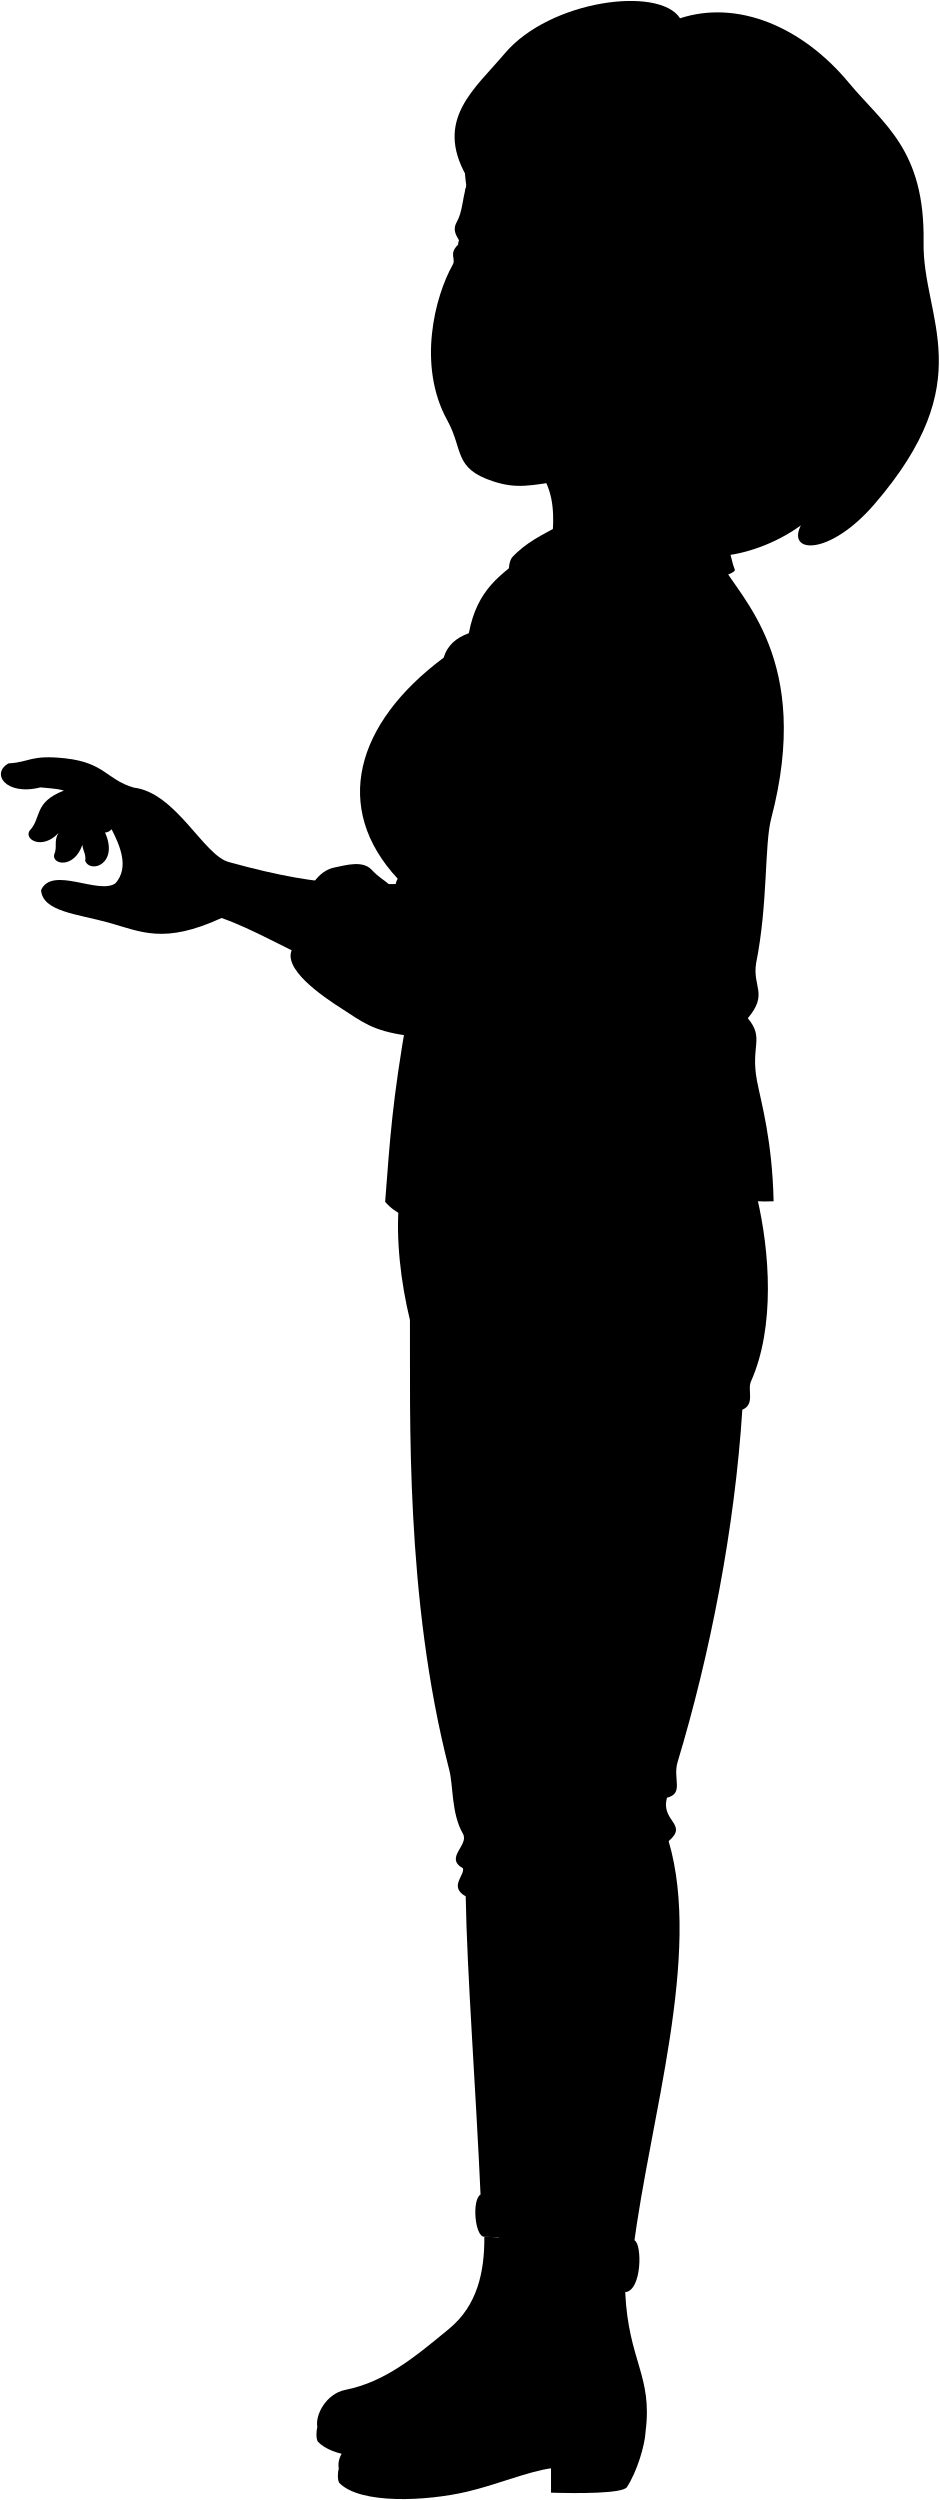
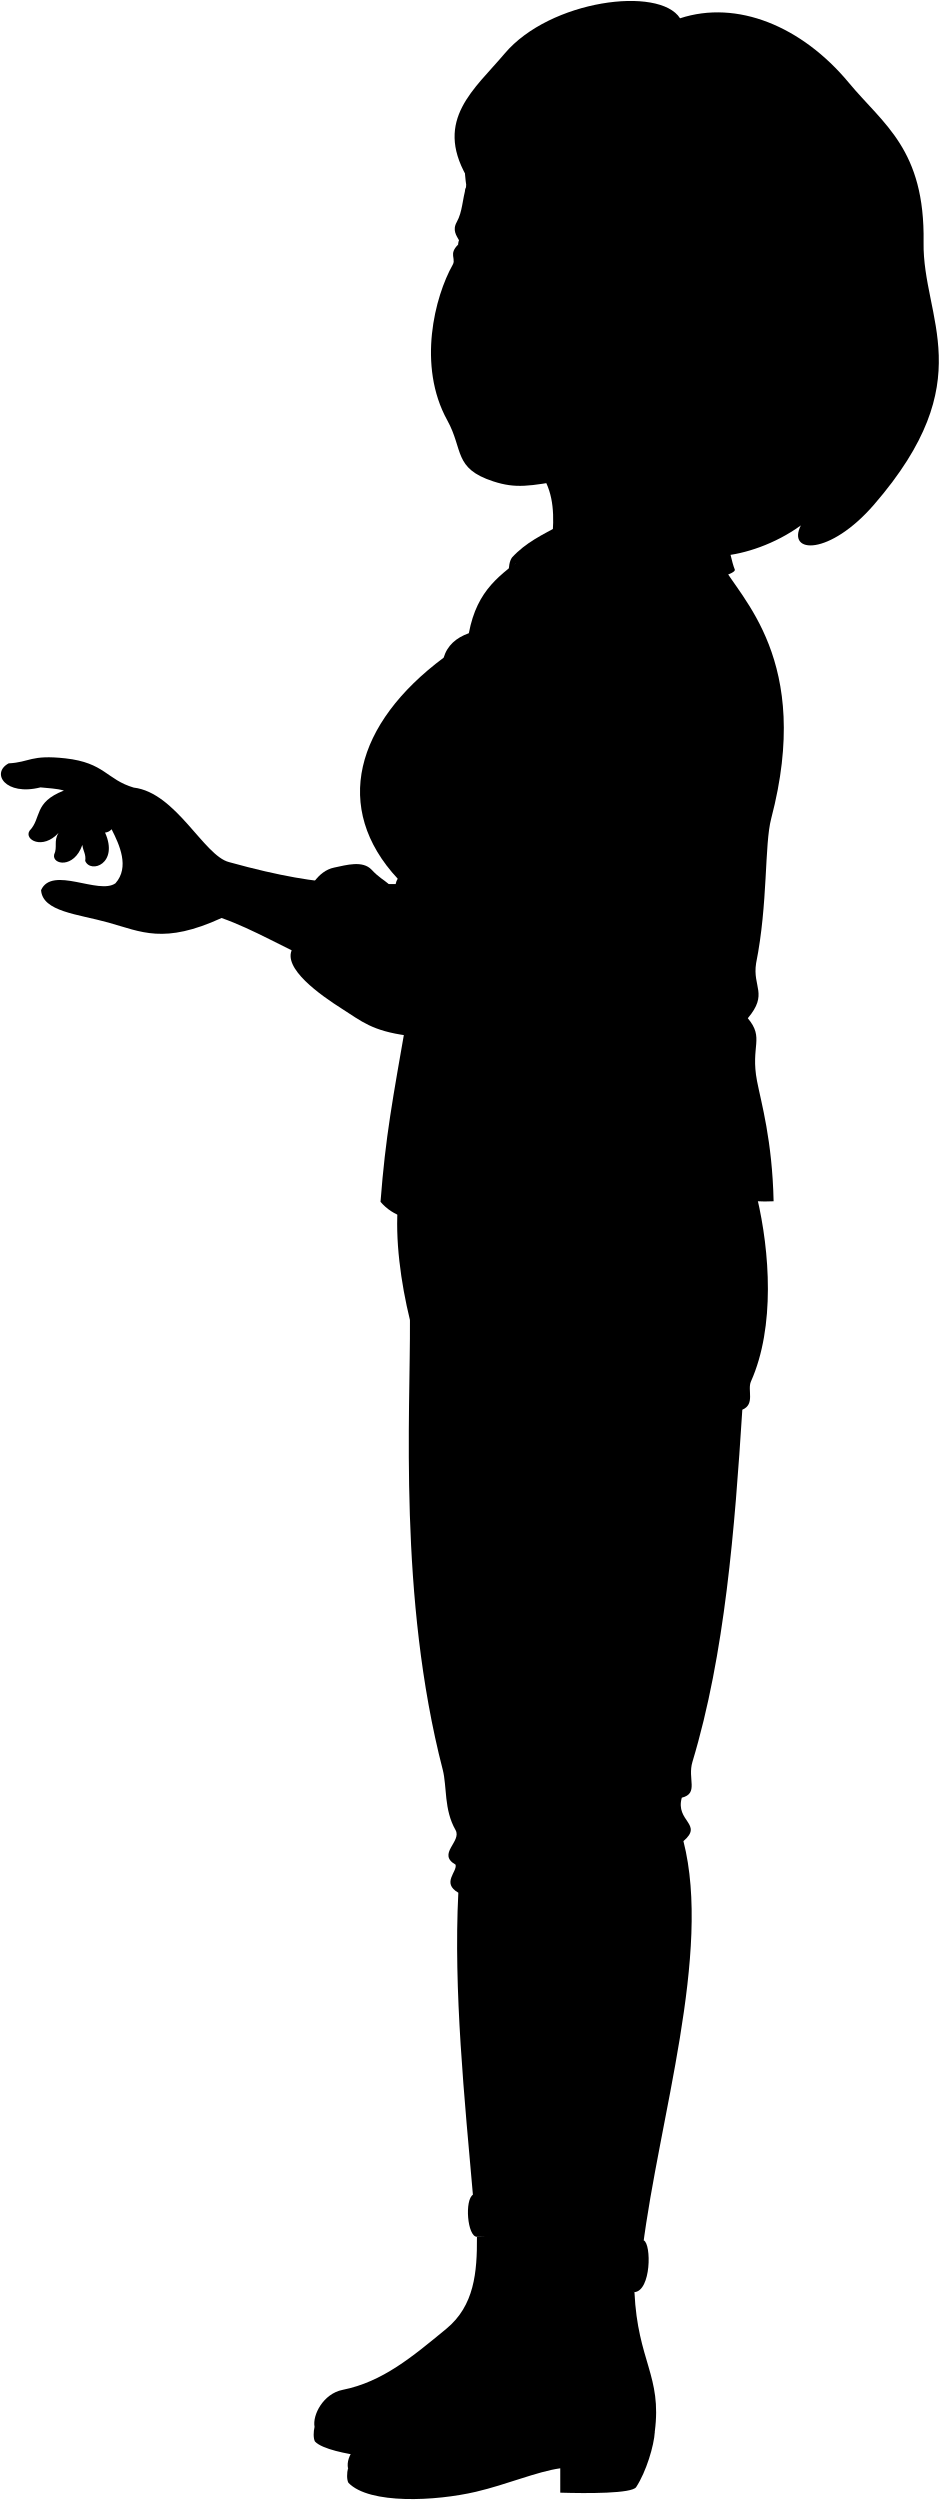
<svg viewBox="0 0 1017.1 2705.8">
-   <path class="lizJeans" d="M819.45,1296.32c13.61,57.86,19.72,139.7-6.67,198.85-4.14,9.28,4.75,24.71-9.35,30.59-8.17,128-34.76,264.37-70,381.16-5.54,18.35,7.18,34.11-11.51,38.77-7.22,25.7,23.63,28.45,1.76,47,36.19,123-20.45,301-38,440-73.51,27.22-138.72,34.63-165.23-50.27-5.44-122.44-15.1-248.18-16.39-329.91-18.52-10.58-.89-22.71-3-30.38-20.45-11.61,7-25,0-37.4-12.74-22.14-10.22-51.29-14.86-69.27-48.22-186.73-41.91-386.74-42.51-486.75-9.78-40-15.51-88-11.79-127.39C553.79,1276.16,692.66,1280.12,819.45,1296.32Z" />
+   <path class="lizJeans" d="M819.45,1296.32c13.61,57.86,19.72,139.7-6.67,198.85-4.14,9.28,4.75,24.71-9.35,30.59-8.17,128-18.76,264.37-54,381.16-5.54,18.35,7.18,34.11-11.51,38.77-7.22,25.7,23.63,28.45,1.76,47,30.85,120.55-26.45,301-44,440-73.51,27.22-156.72,34.63-183.23-50.27-9.85-112.32-21.72-228.31-16.39-333.91-18.52-10.58-.89-22.71-3-30.38-20.45-11.61,7-25,0-37.4-12.74-22.14-9.22-47.29-13.86-65.27-48.22-186.73-34.91-386.74-35.51-486.75-9.78-40-16.51-88-12.79-127.39C552.79,1276.16,692.66,1280.12,819.45,1296.32Z" />
  <g class="soleLightTan">
-     <path d="M343.46,2626.71c-1.26,4.89-1.44,12.44.42,15.77,7.87,8.47,21.87,13.42,38.52,15.81C460.8,2644,409.68,2635,343.46,2626.71Z" />
-     <path d="M366.67,2671.42c-1.29,4.88-1.48,12.43.43,15.76,22.7,23.64,94.71,19.85,138,9.72,33.33-7.81,66.2-21.92,91.28-25.41v26.38c29.24.86,77.51,1.06,82.14-6,10.94-16.75,19.35-44.87,20.21-59.92Z" />
+     <path d="M340.46,2626.71c-1.26,4.89-1.44,12.44.42,15.77,7.87,8.47,34.87,13.42,51.52,15.81C470.8,2644,406.68,2635,340.46,2626.71Z" />
+     <path d="M376.67,2671.42c-1.29,4.88-1.48,12.43.43,15.76,22.7,23.64,94.71,19.85,138,9.72,33.33-7.81,66.2-21.92,91.28-25.41v26.38c29.24.86,77.51,1.06,82.14-6,10.94-16.75,19.35-44.87,20.21-59.92Z" />
  </g>
  <g class="lizShoe">
-     <path d="M424.66,2644.44c-37.73,1.75-68.3-4.86-81.2-17.73-2.52-12.8,9.44-36,30.37-40.12,43.26-8.6,75.7-36,112.28-66.13,30.32-25,38.37-61.1,38.1-99.53,28.87.15,42.45,6,55.37,13.5,1.18,43.17-54.42,179.26-154.92,210" />
-     <path d="M676.68,2480.85c3.53,75.11,29.88,90.33,22,151.08-33.13,25.31-82.92,10.18-136.75,32.27-81.54,33.45-170.37,31.29-195.29,7.22-2.59-12.81,9.75-31,31.36-35.13,44.66-8.6,78.15-42,115.92-72.13,31.3-25,44.77-61.1,44.49-99.53C585.54,2434.35,655,2446.57,676.68,2480.85Z" />
+     <path d="M434.66,2644.44c-37.73,1.75-81.3-4.86-94.2-17.73-2.52-12.8,9.44-36,30.37-40.12,43.26-8.6,75.7-36,112.28-66.13,30.32-25,33.37-61.1,33.1-99.53l49.11.66c1.18,43.18,84.41,214.93-130.66,222.85" />
+     <path d="M686.68,2480.85c3.53,75.11,29.88,90.33,22,151.08-33.13,25.31-82.92,10.18-136.75,32.27-81.54,33.45-170.37,31.29-195.29,7.22-2.59-12.81,9.75-31,31.36-35.13,44.66-8.6,78.15-42,115.92-72.13,31.3-25,44.77-61.1,44.49-99.53C595.54,2434.35,665,2446.57,686.68,2480.85Z" />
  </g>
  <g class="lizJeansCuff">
-     <path d="M524.21,2420.93c14.07.07,24.5,1.51,33,3.82V2381c-10.63-.16-33.42-3-37.07-5.76C510.61,2380.44,513.79,2420.93,524.21,2420.93Z" />
-     <path d="M558.44,2464.63c29.8.15,51,.39,59.13,14.64,19.49-1.87,56.67-2.1,59.11,1.58,18.13-1.58,18.5-52,10.05-56.1-21.16,13.28-116.3,8.88-129.52-3.82C550,2424.74,550.69,2461.93,558.44,2464.63Z" />
+     <path d="M516.21,2420.93c14.07.07,42.5,1.51,51,3.82V2381c-7.9,3.1-47-.6-55.07-5.76C502.61,2380.44,505.79,2420.93,516.21,2420.93Z" />
+     <path d="M568.44,2464.63c29.8.15,51,.39,59.13,14.64,19.49-1.87,56.67-2.1,59.11,1.58,18.13-1.58,18.5-52,10.05-56.1-21.16,13.28-116.3,8.88-129.52-3.82C560,2424.74,560.69,2461.93,568.44,2464.63Z" />
  </g>
  <path class="skinIndian" d="M447.16,957.6c-54-3.42-85.94,6.94-199.2-24.51-27.37-6.85-57.34-75.23-103.27-80.67-29.39-8.67-31.3-26.92-73.93-31.64C33,816.61,32.42,825,9.38,826.2c-19.56,10.47-3.58,35.58,34.45,26,7.84.9,17.42,1.09,25.33,3.45C36,868.55,45.33,885.17,32,899.12c-6.26,9.71,14.21,21.09,31.38,2.31-5.6,9.05-.89,15.13-4.78,23.52-2.44,10.93,21.48,15.48,30.53-10.49.77,6.78,4.18,10,3.09,17.32,5.88,14.08,36.55,3,21.49-30.65a10.7,10.7,0,0,0,7.07-3.61c8.58,16.86,19.65,41,4.21,58.46-18,12.92-68.58-19.3-80.54,7.41,1.54,23.37,39.85,25.9,72.77,35.1,35.91,10,60,23.74,122.6-4.92,70.61,25.06,128.81,79.21,260.07,85.2Z" />
-   <path class="lizShirt" d="M780.67,609.75c20.08,37.68,99.07,104.42,54,276.26-7.41,28.22-3.36,91.78-16.32,156.54-4.1,25.86,13.37,33-9,59.52,18.3,21.71,2.68,29.78,10,68,4.47,23.25,16.5,64,17.94,130.09-52.1,2.88-96.61-21.35-195.78-9.57-97.6,8.78-129.3,35.21-197.59,41.36-3.17.2-2.8-6.42-1.94-14.71a53,53,0,0,1-25.14-16.49c5.53-71.65,7.72-108.44,23.83-201.11,7.2-41.44-8.38-63.41-7.1-128.34-5.77-6.85-7.2-13.6-3.12-20.24-71.09-76.47-46-167.84,49.73-239.25,3.87-13.12,13.45-21.53,27.25-26.48,9.06-48,34.56-63.32,62.11-84.61Z" />
+   <path class="lizShirt" d="M780.67,609.75c20.08,37.68,99.07,104.42,54,276.26-7.41,28.22-3.36,91.78-16.32,156.54-4.1,25.86,13.37,33-9,59.52,18.3,21.71,2.68,29.78,10,68,4.47,23.25,16.5,64,17.94,130.09-52.1,2.88-96.61-21.35-195.78-9.57-97.6,8.78-134.3,35.21-202.59,41.36-3.17.2-2.8-6.42-1.94-14.71a53,53,0,0,1-25.14-16.49c5.53-71.65,12.72-108.44,28.83-201.11,7.2-41.44-8.38-63.41-7.1-128.34-5.77-6.85-7.2-13.6-3.12-20.24-71.09-76.47-46-167.84,49.73-239.25,3.87-13.12,13.45-21.53,27.25-26.48,9.06-48,34.56-63.32,62.11-84.61Z" />
  <path class="lizShirtCollar" d="M554.18,603.36c14.92-16.2,32.27-24.29,53.21-35.6,29.87-16.15,104.4-17.14,155.3-7.27,26,5,25.37,38.43,32.64,56.08,1.78,8.25-85.3,24.41-173.59,57.65-5.19-29.08-4.69-60.3-14.22-67.73-12.07-19-12.79,62.53-50.7,86.94,13.82-40.22,8-83,1.31-83.39-3.07.53,0,8.82-11.85,51.37C552.05,624.94,548.41,611.56,554.18,603.36Z" />
  <g class="clothesDisplayLine">
-     <path d="M631.24,2432.82c5.32,7.84,4.77,38.19,0,45.53" />
-     <path d="M660.4,2431.44c6.51,6.46,7.06,39,0,46.72" />
+     <path d="M641.24,2432.82c5.32,7.84,4.77,38.19,0,45.53" />
+     <path d="M670.4,2431.44c6.51,6.46,7.06,39,0,46.72" />
    <path d="M497.45,1322.4c16.56,22.62,54.63,45.31,90.49,45.31" />
  </g>
  <g class="clothesOverlapLine">
-     <path d="M617.57,2479.27c8.2,12.29,8.2,50.35,5.86,79.62" />
+     <path d="M627.57,2479.27c8.2,12.29,8.2,50.35,5.86,79.62" />
    <path d="M820.8,763.8c-2.08,21.89-7.67,51.13-18.88,46.18" />
    <path d="M662.77,790.44c-7.68-1.29-4-23-.39-37.06" />
-     <path d="M556.82,693.43c-18.54,30-44.78,43.53-66.16,59.2-113.56,83.22-35,169.84-28.28,228,6.38,55.18-14.61,132.7-11.69,195.66,2.42,52.41-12.41,76.53-8.72,140.88" />
-     <path d="M557.21,2381c-2.46-108.37-18.15-246.39-15-312.73C524,2056,545.32,2046.71,541,2039c-21.38-11.32,2.51-20.12-4.94-38.07-16.44-30.47-11.17-67.34-14-82.24C496.3,1784.34,483.13,1644,489.43,1514c-14.48-6.37-1.27-19-6.05-28.84-10.74-11-30.51-31.11-39.71-56.42" />
+     <path d="M556.82,693.43c-18.54,30-44.78,43.53-66.16,59.2-113.56,83.22-35,169.84-28.28,228,6.38,55.18-19.61,132.7-16.69,195.66,2.42,52.41-12.41,76.53-8.72,140.88" />
+     <path d="M567.21,2381c-2.46-108.37-18.15-246.39-15-312.73C534,2056,555.32,2046.71,551,2039c-21.38-11.32,2.51-20.12-4.94-38.07-16.44-30.47-16.17-67.34-19-82.24C501.3,1784.34,483.13,1644,489.43,1514c-14.48-6.37-1.27-19-6.05-28.84-10.74-11-30.51-31.11-39.71-56.42" />
  </g>
  <g class="clothesFoldLine">
    <path d="M681.12,699.58c-12.23,19.82-21.29,38.64-18.74,53.8A100,100,0,0,1,690,722.28" />
    <path d="M588.12,770c21.74-11.51,49.58-17.73,72.39-8.59" />
    <path d="M612.42,777.69c17.71-.55,33.84,1.71,46.9,9.48" />
    <path d="M507.42,685.29a42.53,42.53,0,0,1,12.42-1.54" />
    <path d="M512.93,702.28c-11.8,0-22.88,2.49-32.76,9.49" />
    <path d="M561.93,730.87c-12,.9-24.5-1.26-36.72-2.79" />
    <path d="M500.36,718.93c4.79-.12,9.38,1.54,13.82,4.4" />
    <path d="M496,724.9A58.33,58.33,0,0,1,508.21,728" />
    <path d="M421.83,783a115.58,115.58,0,0,1,20.1,5.66" />
    <path d="M414.6,796.21a88,88,0,0,1,16.65,1.88" />
    <path d="M415.23,808.77a36.29,36.29,0,0,1,15.71-3.45" />
    <path d="M498.79,787.41c-1.38-.85-45.57-.74-45.17-.24" />
    <path d="M487.17,801.55a218.07,218.07,0,0,0-38-8.42" />
    <path d="M478.37,815.06c-13.41-6.14-26.38-9.43-34.7-13.51" />
    <path d="M468.15,897.82c-10.11,0-20.56,3.45-31.85,2.82" />
    <path d="M468.15,916c-9.65-2.9-19.93-2.83-28.47-4.91" />
    <path d="M493.25,999.91c-9.86-.07-20.85,3.46-29.66,2.83" />
    <path d="M407.38,895.93c5.52.4,11.82,2.21,19.16,6" />
    <path d="M414.6,909.13a60.78,60.78,0,0,1,13.2,2.2" />
    <path d="M430.44,951c4.88,2.49,11.81,2.79,20.83.83" />
    <path d="M433.56,971.26c4.7,2,10.31,1.74,16.77-.56" />
    <path d="M569.47,921.52A139.86,139.86,0,0,0,624.05,965" />
    <path d="M545.22,916.46c10.21,21.14,22.35,38,37.9,47.51" />
    <path d="M809.32,1102.07c-17.15,13.5-49.61,25.66-11.09,39.78" />
    <path d="M724.61,1125.67c19.83,1,6.07,16.68-24.76,23.76" />
    <path d="M780.09,1170.65c-36.63-5.88-81.9-1.16-115.61,15.67" />
-     <path d="M642.47,2296.52c-10.66,46.91-30.3,91.55-59,103.47" />
-     <path d="M504.07,2052.49c8,3.35,19.88,4.07,30.78,3.72" />
-     <path d="M501,2022.11c10,3.89,18.66,4.71,30.78,6.39" />
-     <path d="M513.52,2011.62c5.82,1.85,13.69,3.21,22.44,4.37" />
-     <path d="M513.52,2041.1c7,2.71,16.6,3.65,26.86,4.09" />
-     <path d="M542.23,2068.25c13.35,3.76,38.31,4,59.37,2.69" />
-     <path d="M541,2039c11,5,47,6.76,70.72,5" />
-     <path d="M552.35,2055.84c12.35,4.28,35.74,4.21,61.47,3.23" />
-     <path d="M548.39,2029.23c18.43,4.71,50.32,4.63,85.92,3.24" />
-     <path d="M721.9,1945.69a169.12,169.12,0,0,1-48.51,2.66" />
-     <path d="M723.66,1992.68c-16.48,7.08-53.51,10-85.86,8.15" />
-     <path d="M714.37,1982.86a191.26,191.26,0,0,1-56.08,5" />
-     <path d="M706.1,1934.33c-16.75,3-38.82,2.7-64.35.36" />
+     <path d="M652.47,2296.52c-10.66,46.91-30.3,91.55-59,103.47" />
+     <path d="M496.07,2048.49c10.95,5.31,37.88,8.07,48.78,7.72" />
+     <path d="M493,2018.11c16.21,7.89,39.38,10.46,48.78,10.39" />
+     <path d="M505.52,2007.62c10.54,5.52,31.69,7.21,40.44,8.37" />
+     <path d="M505.52,2037.1c10.19,5.58,34.6,7.65,44.86,8.09" />
+     <path d="M552.23,2068.25c13.35,3.76,38.31,4,59.37,2.69" />
+     <path d="M551,2039c11,5,47,6.76,70.72,5" />
+     <path d="M562.35,2055.84c12.35,4.28,35.74,4.21,61.47,3.23" />
+     <path d="M558.39,2029.23c18.43,4.71,50.32,4.63,85.92,3.24" />
+     <path d="M737.9,1945.69c-15.58,3.28-37.79,4-54.51,2.66" />
+     <path d="M739.66,1992.68c-16.48,7.08-59.51,10-91.86,8.15" />
+     <path d="M730.37,1982.86c-18.93,4.43-43.63,6.22-62.08,5" />
+     <path d="M722.1,1934.33c-16.75,3-44.82,2.7-70.35.36" />
    <path d="M803.43,1525.76c-15.55,3.25-38.71,5.17-67.23,6.16" />
    <path d="M792.51,1514.11q-35.68,7-78,5.29" />
    <path d="M489.43,1514c13,5.54,39.87,5.31,68.22,4.49" />
    <path d="M512.89,1501.12c26.67,5,56.54,5.71,89,2.88" />
    <path d="M506.64,1473.2c16.11-8.21,31.66-14.52,46.2-17.32" />
    <path d="M509.52,1483.79c43.57-13.35,95.77-25,146.79-30.8" />
  </g>
  <path class="clothesEdgeLine" d="M558.13,610c2.91-8.22,17.47-18.27,32-26.17" />
  <g class="eye">
    <path class="sclera" d="M501.43,301c239.16,39.85,250.74-29.66,11.58-69.51C495.32,243,489.54,283.12,501.43,301Z" />
    <g class="irisDarkBrown">
      <ellipse cx="623.53" cy="284.67" rx="21.6" ry="14.81" transform="translate(240.26 852.95) rotate(-80.54)" />
      <ellipse cx="508.29" cy="263.47" rx="21.6" ry="12.03" transform="translate(164.87 721.56) rotate(-80.54)" />
    </g>
    <g class="pupil">
      <ellipse cx="620.24" cy="284.12" rx="8.4" ry="5.76" transform="translate(238.06 849.24) rotate(-80.54)" />
      <ellipse cx="504.67" cy="262.87" rx="8.4" ry="4.68" transform="translate(162.44 717.48) rotate(-80.54)" />
    </g>
  </g>
  <g class="skinIndian">
    <path d="M316.57,1026.71c-11.93,20.87,30.72,50.63,53.68,65.21,21.05,13.38,32.32,23.82,70.59,28.92,111.66,11.07,218.37,35.72,293.06-11,28.05-17.55,47.66-167.26,68-299.83C773.31,802.79,697.7,789,662.77,790.44c-18.22,106.75-20.52,214.89-28.92,215.75-63.08,13.35-114.5,49-177.39,39.77-13.83-5.7-12.64-17.65-16.27-27.11,4.61-1.63,9.38-9.41,4.07-14.91-6.91-7.16-8.4-25.22-20.73-31.59,4.46-17.48-6.24-14.73-21.29-31C392.48,931,375,936.25,361.63,939c-17.95,3.68-28.31,23.82-32.2,37.13-3.37,11.55-10.29,14.24-12.05,21.85C315,1008.15,322.81,1014.24,316.57,1026.71Z" />
    <path d="M789.81,442.08c-23.3,42.82-24.56,107.68-22.06,126.5-3.2,9.74-85.25,19-160.23,37.91-7,1.29-9,13.55-14.94,24.81,3.28-50.06,21.35-102.81-25.53-137.51" />
    <path d="M536.62,276.76c2.6-1.17,10.12,1.95,4.58-5.81-12.28-20-30.6-33.37-44.25-10.62-3-5.42-7.5-11.23-2.63-19.95,6.45-11.56,5.87-24.17,10.43-38.94-37.58-256.13,503.66-47.79,290.43,221.47-60.51,95.71-120.26,85.85-182.72,96.48-39.39,6.71-53.82,9.67-78.62,1.6-43.21-14.06-32.09-34.18-49.73-66.07-32.79-59.31-13.39-134.23,5.84-168.31,3.95-7-4.65-11.46,5.85-21.85C497.78,281.78,520,284.29,536.62,276.76Zm69.53,12.88c6.69,1.87,13.72,10.76,27,12.74,13,1.94,30.68-1.76,41.33-6.38-15.62-12.52-22.18-22.75-34.73-25.78-13.77-3.32-23.12-1.4-39.2,13.75C596,288.22,603.4,288.88,606.15,289.64Z" />
  </g>
  <g class="skinOverlapLine">
    <path d="M350,989.45c11.16-17.65.36-40.7,25.21-43.58,25.21-2.16,22.42,20.13,33.05,32.25,9,11.88,22.77,12,31.94,40.73" />
    <path d="M423.53,972.35c-3.68,5.21-10.33,8-15.28,5.77" />
    <path d="M69.16,855.7c15,4.37,38.74,15.46,51.64,41.82" />
    <path d="M63.4,901.43c3.77-3.51,8.21-10.91,9.24-16.6,9.11.38,19.76-3.6,31.23-10" />
    <path d="M89.15,914.46a23.47,23.47,0,0,0,.41-17.2c7-1.37,18.13-6.63,22.85-13.17" />
  </g>
  <path class="lipFemaleBrown__noStroke" d="M597.77,438.15c-14-.06-24.73-3.81-37.87-12.73-6.5-4.41-16.26,5-39.87-6.69-5.91-2.93-9.29,7.6-18.69,2.15,11.1,8.62,15.1,27.89,37.27,31.58C557.14,455.55,577.59,444.48,597.77,438.15Z" />
  <path class="lipFemaleBrown" d="M597.77,438.15c-14-.06-24.73-3.81-37.87-12.73-7.58-5.14-16.07,4.63-38.45-6.45-5.91-2.94-10.71,7.36-20.11,1.91,13.54-.15,14.81-15.06,22.47-12.05,16.72,6.59,22.08,1.86,29.7,3.53C566.34,415.17,570.51,426.65,597.77,438.15Z" />
  <path class="lipEdgeLine" d="M514.52,434c4.26,17.92,34,24.61,52.06,14.78" />
  <g class="cheekLine">
    <path d="M512.11,374.37C507,377.75,503.83,385,503,390.2" />
    <path d="M587.51,357.64c9.76,9.42,6.31,24.29,16.36,39.59S611,423.37,615.11,431" />
  </g>
  <g class="noseLine">
    <path d="M551.65,287.29c-21.1,49-58.43,84.52-30.14,97.51,19.36,8.88,25.07-6.85,42.55-.63,31.34,11.13,27.42-21.57,23.45-26.53" />
  </g>
  <g class="eyeFoldLine">
    <path d="M490.77,281.22c6.23,9.24,23.54,15.59,35.82,11.92" />
    <path d="M606.46,301.6c8.92,15.33,23.52,20.33,42.47,14.59" />
  </g>
  <path class="eyeCornerLine" d="M684.16,298.59c-2.72.52-7.68-.58-9.7-2.59" />
  <g class="eyeCreaseLine">
    <path d="M542.83,255.07c-10.37-20.91-49.27-28.29-49.2-.85" />
    <path d="M674.24,281.8C659.81,259.25,630,246,607,266.28" />
  </g>
  <g class="eyebrowBlack">
    <path d="M547.58,200.86c-13.74.26-26.23-3.65-43-.36.05.31.09.62.13.94-.59,1.92-1.1,3.81-1.55,5.67,8.61,0,17.82,1.52,28.13,4.68C544.68,215.88,558.19,200.66,547.58,200.86Z" />
    <path d="M699.21,260.25c-28.1-41.27-73-39.81-93.47-49-5.24-2.33-4.29,15.53,11.37,17.32C650.33,232.39,666.42,232.34,699.21,260.25Z" />
  </g>
  <path class="hairBlack" d="M713.82,240c14.67,37.81-1.21,143.11-19,182.49-9,20-2.6,37.3,15.53,19.59-22.08,74.17-53.92,112-70.12,135.07-21,30,33.33,53.56,113.06,2.27-20.4,33,57.9,29.67,113.47-10.74-15.48,30.87,31.07,33.15,79.26-22.56,116.55-134.75,52.28-201.23,53.59-283.79,1.61-100.79-43.45-127.6-80.85-172.7-51-61.47-121.21-90-182.73-69.83-22.26-35.18-140.74-20-189.84,38.17-32.63,38.66-76.1,71.28-41.42,132.51,2.2-6.15,5.22-11.27,8.09-14.05C537.43,173.52,550,166,563.5,123.2c-15.2,68.75,63.21,98.16,48.3,61.66,37.46,35.72,90.27,68.43,70.05,25.53C691.72,225.55,700.51,231.11,713.82,240Z" />
  <g class="hairOverlapLine">
    <path d="M512.84,176.39c-14.3-1.77-12.43-9-.5-18.94" />
    <path d="M713.82,240c67.53,28.94,62.4,5,46.67-6.7" />
  </g>
</svg>
